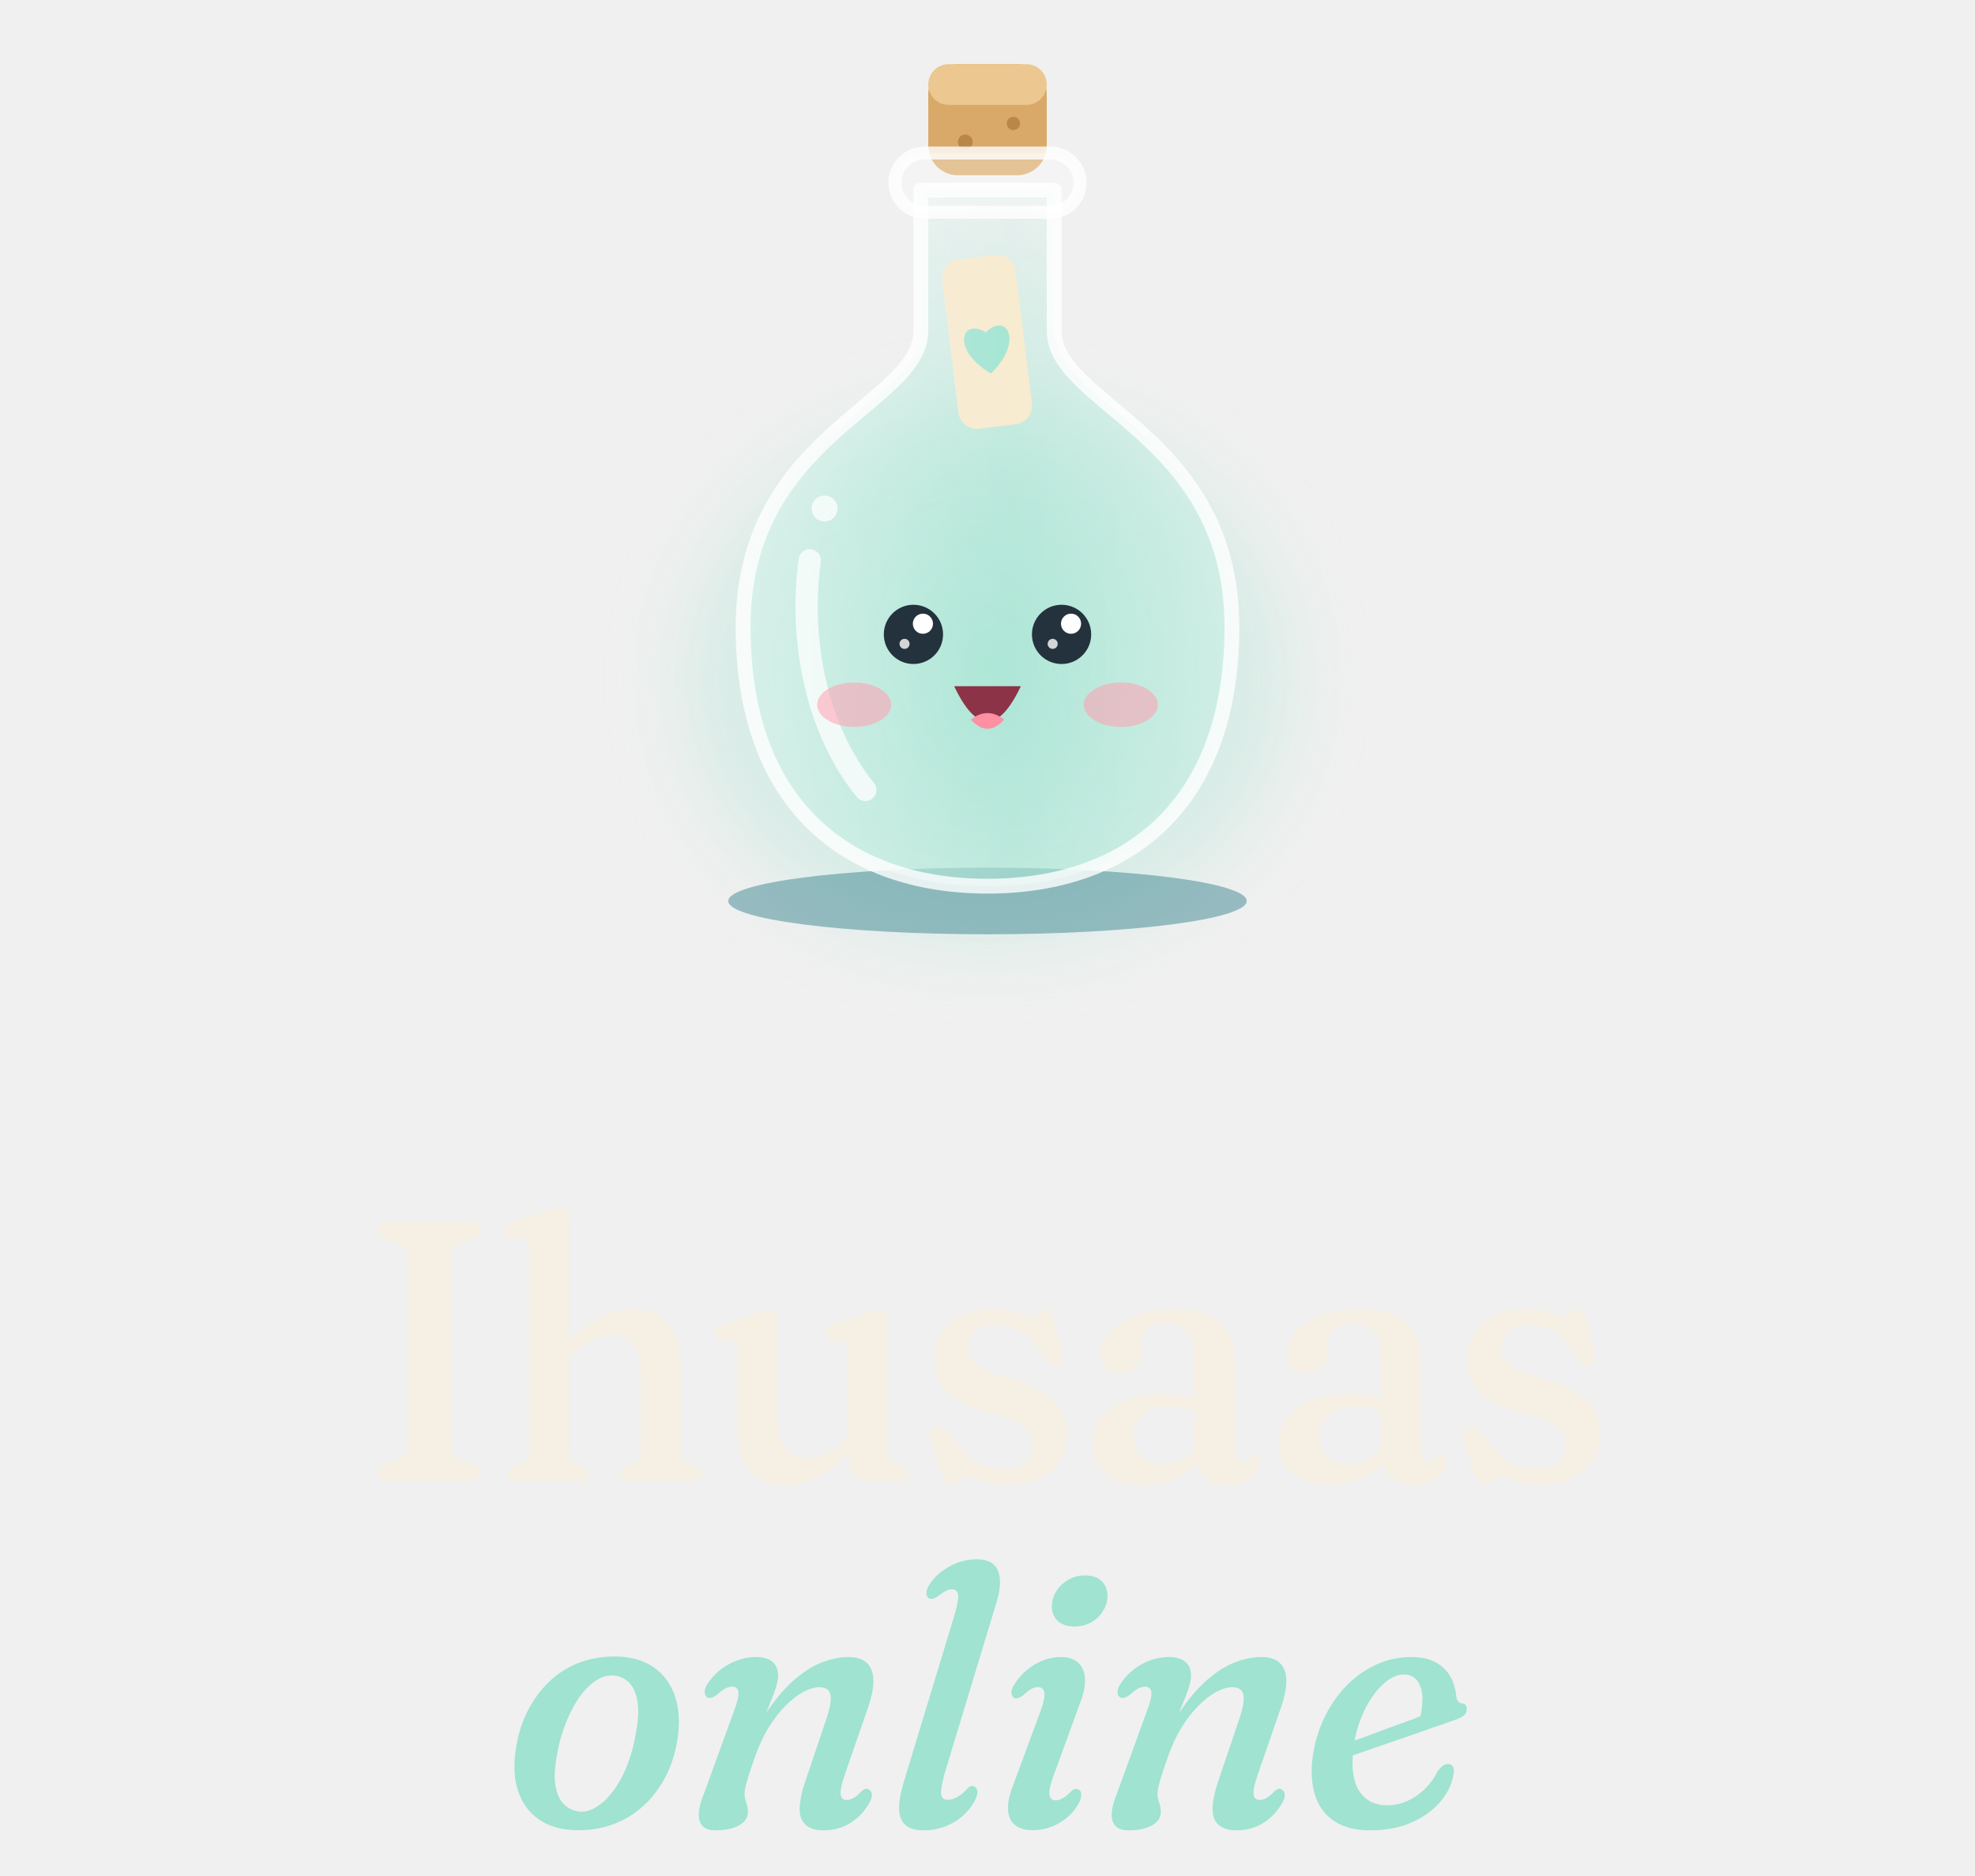
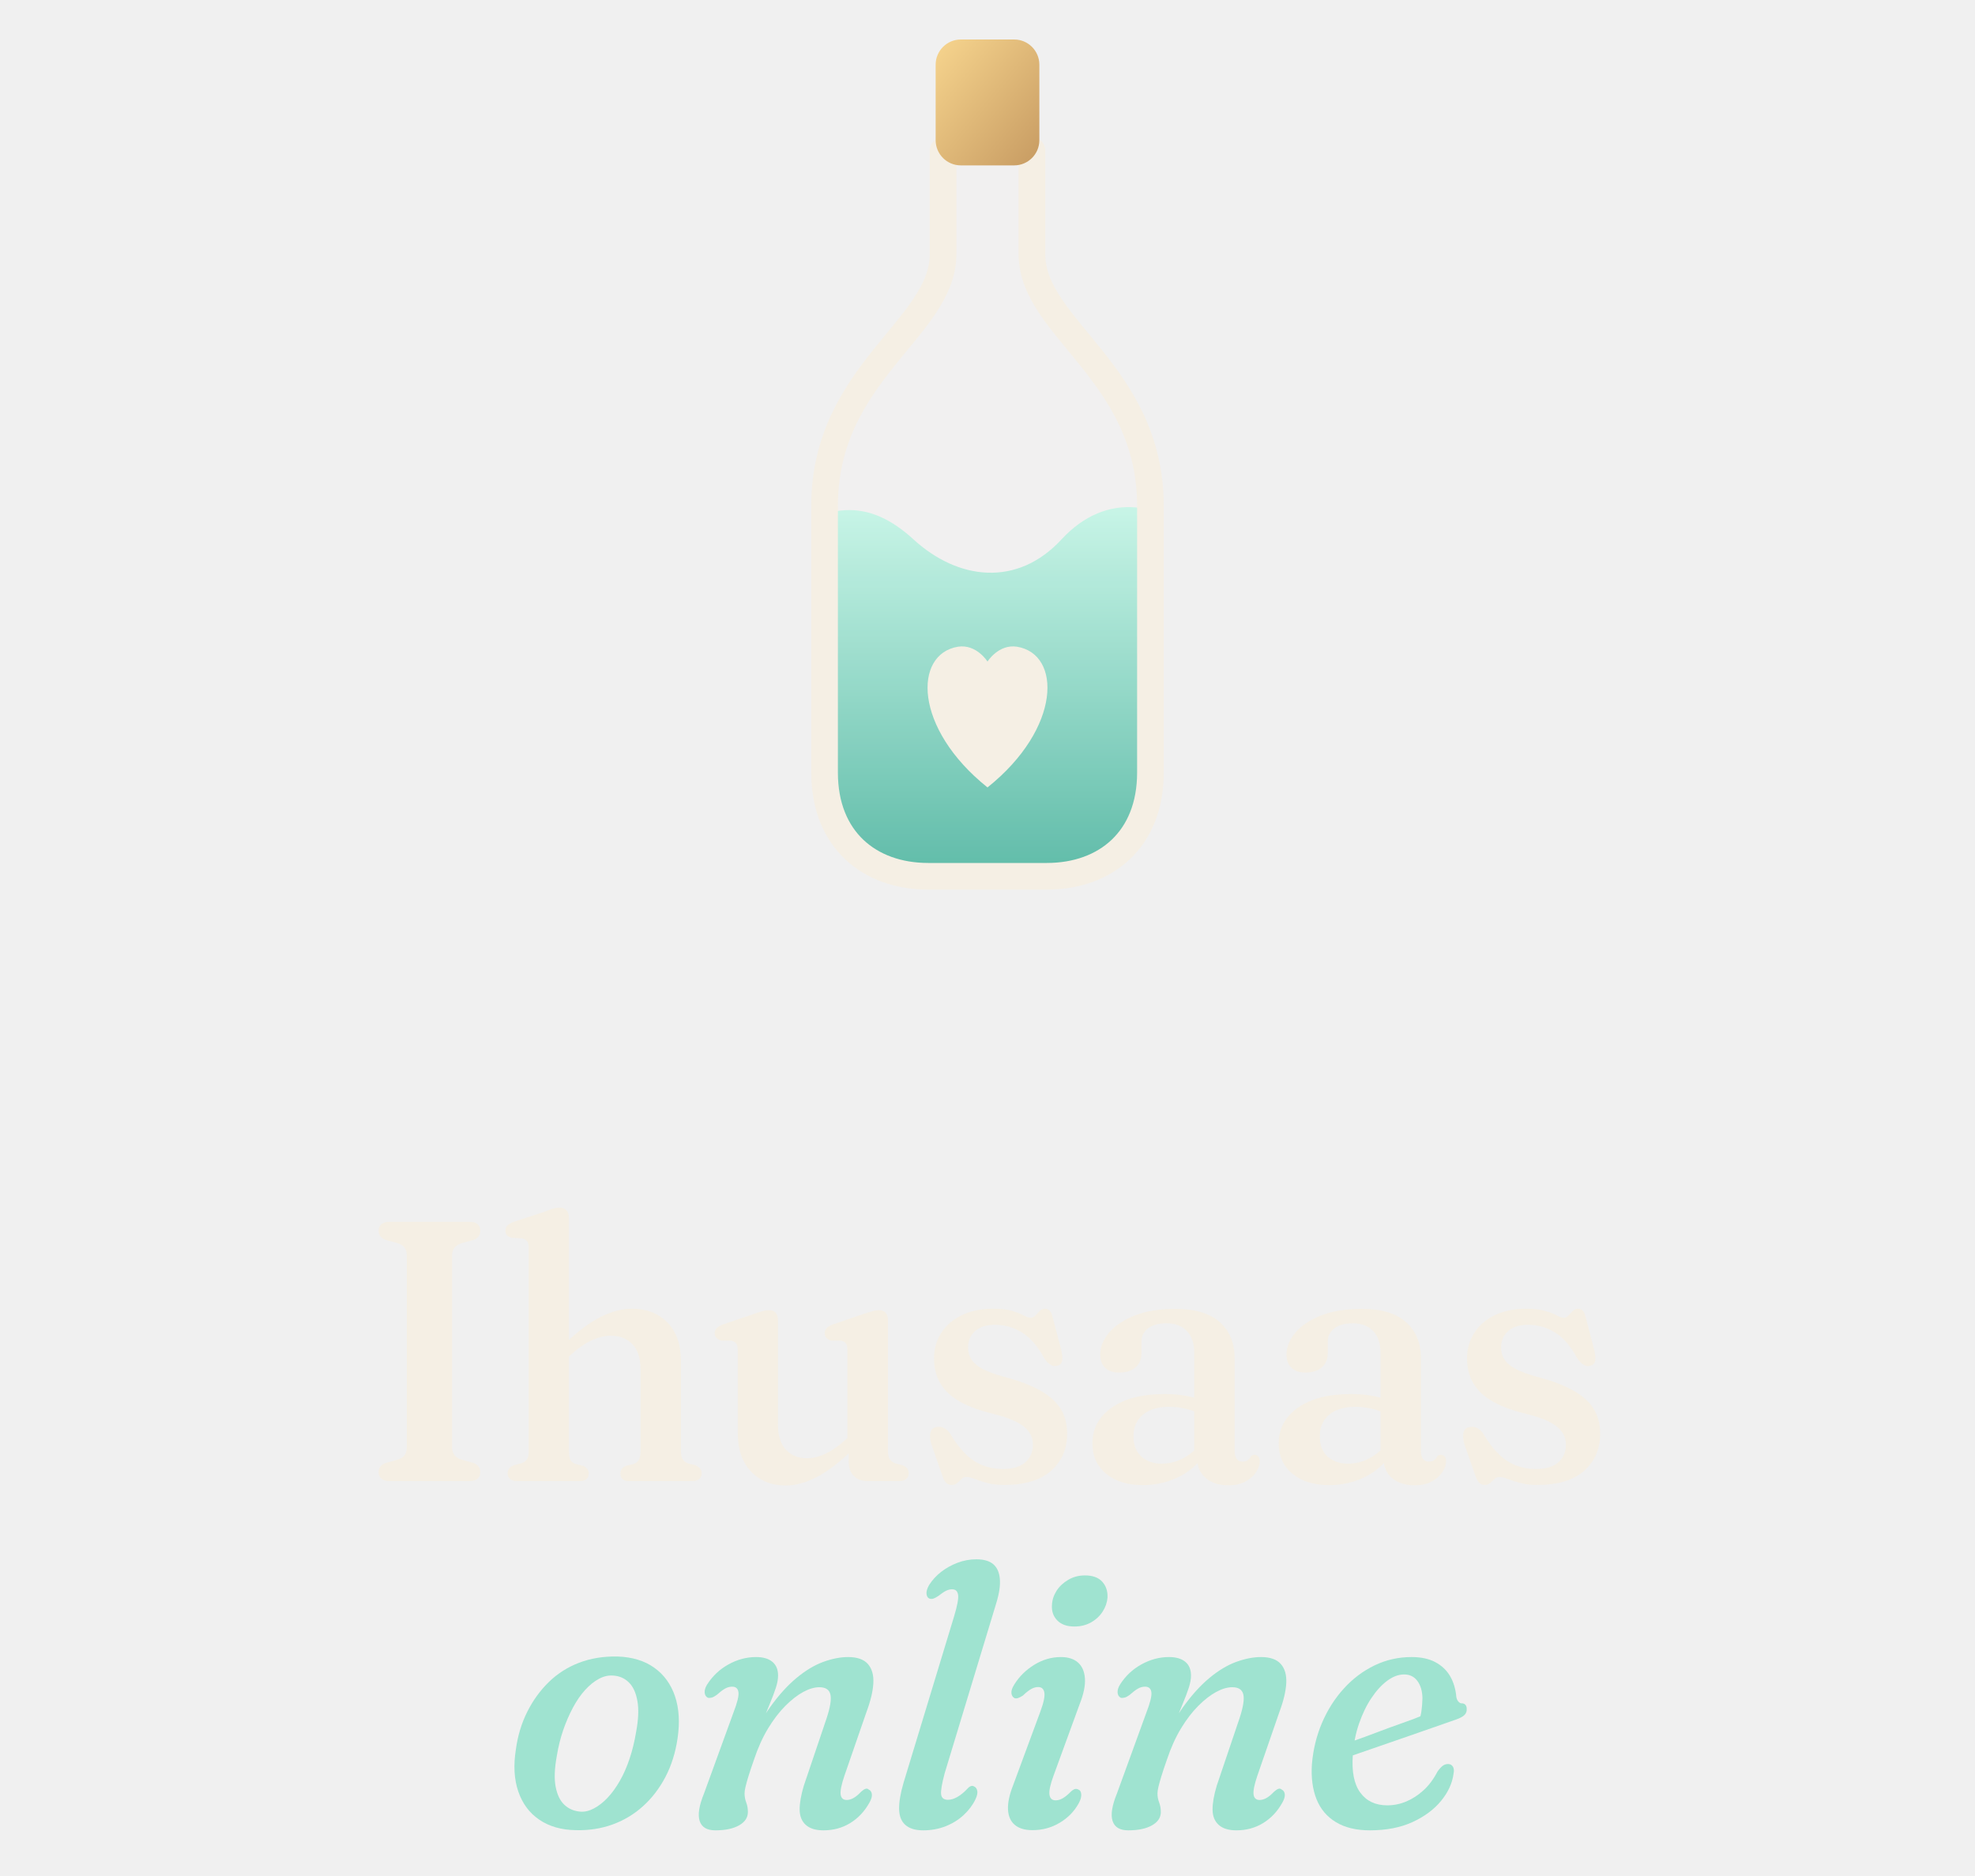
<svg xmlns="http://www.w3.org/2000/svg" width="800" height="760" viewBox="0 0 800 760">
  <defs>
    <clipPath id="wc">
-       <path d="M82 38 L82 76 C82 96 34 104 34 156 C34 204 62 226 100 226 C138 226 166 204 166 156 C166 104 118 96 118 76 L118 38 Z" />
+       <path d="M24 20 H36 V34 C36 44 52 50 52 68 V104 C52 113 46 118 38 118 H22 C14 118 8 113 8 104 V68 C8 50 24 44 24 34 Z" />
    </clipPath>
-     <linearGradient id="wg" x1="0" x2="1">
-       <stop offset="0" stop-color="#fff" stop-opacity=".34" />
-       <stop offset=".55" stop-color="#fff" stop-opacity=".08" />
-       <stop offset="1" stop-color="#fff" stop-opacity=".22" />
+     <linearGradient id="wl" x1="0" y1="0" x2="0" y2="1">
+       <stop offset="0" stop-color="#c4f5e6" />
+       <stop offset="1" stop-color="#46b09b" />
    </linearGradient>
-     <radialGradient id="wl" cx=".5" cy=".62" r=".6">
-       <stop offset="0" stop-color="#9fe3d0" stop-opacity=".9" />
-       <stop offset="1" stop-color="#9fe3d0" stop-opacity=".14" />
-     </radialGradient>
-     <filter id="wb" x="-50%" y="-50%" width="200%" height="200%">
-       <feGaussianBlur stdDeviation="10" />
-     </filter>
+     <linearGradient id="wk" x1="0" y1="0" x2="1" y2="1">
+       <stop offset="0" stop-color="#f7d58e" />
+       <stop offset="1" stop-color="#c79b62" />
+     </linearGradient>
  </defs>
-   <g transform="translate(250 20) scale(1.5)">
-     <ellipse cx="100" cy="170" rx="82" ry="72" fill="#9fe3d0" opacity=".3" filter="url(#wb)" />
-     <ellipse cx="100" cy="230" rx="70" ry="9" fill="#2a7a86" opacity=".45" />
+   <g transform="translate(310.00 1.00) scale(3)">
    <g clip-path="url(#wc)">
-       <rect x="20" y="36" width="160" height="210" fill="url(#wl)" />
+       <path d="M0 74 C8 67 14 67 20 72.5 S34 79 40 72.5 S54 67 60 74 V124 H0 Z" fill="url(#wl)" />
    </g>
-     <g transform="rotate(-7 100 80)">
-       <rect x="90" y="56" width="20" height="46" rx="5" fill="#f6e9cc" />
-       <path transform="translate(100 82) scale(0.62)" d="M0 9 C-16 -3 -10 -17 0 -9 C10 -17 16 -3 0 9Z" fill="#9fe3d0" />
-     </g>
-     <g>
-       <rect x="84" y="4" width="32" height="30" rx="8" fill="#d9a96a" />
-       <rect x="84" y="4" width="32" height="11" rx="5.5" fill="#ecc78f" />
-       <circle cx="94" cy="25" r="2" fill="#b98748" />
-       <circle cx="107" cy="20" r="1.8" fill="#b98748" />
-     </g>
-     <path d="M82 38 L82 76 C82 96 34 104 34 156 C34 204 62 226 100 226 C138 226 166 204 166 156 C166 104 118 96 118 76 L118 38 Z" fill="url(#wg)" stroke="#fff" stroke-opacity=".8" stroke-width="4" stroke-linejoin="round" />
-     <rect x="75" y="28" width="50" height="16" rx="8" fill="#fff" fill-opacity=".3" stroke="#fff" stroke-opacity=".8" stroke-width="3.5" />
-     <path d="M52 138 C49 160 54 184 67 200" stroke="#fff" stroke-opacity=".75" stroke-width="6" stroke-linecap="round" fill="none" />
-     <circle cx="56" cy="124" r="3.5" fill="#fff" fill-opacity=".75" />
-     <circle cx="80" cy="158" r="8" fill="#24323d" />
-     <circle cx="82.56" cy="155.12" r="2.72" fill="#fff" />
-     <circle cx="77.6" cy="160.56" r="1.36" fill="#fff" opacity=".8" />
-     <circle cx="120" cy="158" r="8" fill="#24323d" />
-     <circle cx="122.56" cy="155.12" r="2.72" fill="#fff" />
-     <circle cx="117.6" cy="160.56" r="1.36" fill="#fff" opacity=".8" />
-     <ellipse cx="64" cy="177" rx="10" ry="6" fill="#ff9fb0" opacity="0.55" />
-     <ellipse cx="136" cy="177" rx="10" ry="6" fill="#ff9fb0" opacity="0.55" />
-     <path d="M91 172 Q100 191 109 172 Z" fill="#8c3347" />
-     <path d="M95.5 181 Q100 186 104.5 181 Q100 177.5 95.5 181Z" fill="#ff8fa3" />
+     <path d="M24 20 H36 V34 C36 44 52 50 52 68 V104 C52 113 46 118 38 118 H22 C14 118 8 113 8 104 V68 C8 50 24 44 24 34 Z" fill="#f5efe4" fill-opacity=".07" stroke="#f5efe4" stroke-width="3.6" stroke-linejoin="round" />
+     <rect x="23" y="5" width="14" height="17" rx="3.4" fill="url(#wk)" />
+     <path d="M30 106 C20 98 20 88 26 87 C28.5 86.6 30 89 30 89 C30 89 31.5 86.6 34 87 C40 88 40 98 30 106 Z" fill="#f5efe4" />
  </g>
  <g fill="#f5efe4">
    <path transform="translate(147.29 600.00) scale(0.075 -0.075)" d="M478 181Q478 154 492.5 137.5Q507 121 535 114L589 99Q630 86 630 48Q630 26 616 13Q602 0 574 0L139 0Q111 0 96 13Q81 26 81 48Q81 86 124 99L178 114Q206 121 219.5 137.5Q233 154 233 181L233 1220Q233 1246 220 1262Q207 1278 180 1286L124 1301Q81 1314 81 1352Q81 1375 96 1387.5Q111 1400 139 1400L574 1400Q602 1400 616 1387.5Q630 1375 630 1352Q630 1314 589 1301L533 1286Q506 1278 492 1262Q478 1246 478 1220Z" />
    <path transform="translate(200.75 600.00) scale(0.075 -0.075)" d="M369 648L325 696L370 738Q478 842 567 886.5Q656 931 737 931Q855 931 928 856.5Q1001 782 1001 648L1001 165Q1001 132 1010.5 117.5Q1020 103 1041 95L1079 86Q1096 77 1104.5 67.5Q1113 58 1113 41Q1113 23 1100.5 11.5Q1088 0 1063 0L720 0Q674 0 674 42Q674 68 704 82L745 92Q765 99 774 115Q783 131 783 165L783 602Q783 692 739.5 738.5Q696 785 622 785Q574 785 520 760.5Q466 736 407 683ZM396 1422L396 163Q396 129 404 114Q412 99 433 92L473 82Q503 68 503 42Q503 0 456 0L113 0Q91 0 78 11.5Q65 23 65 41Q65 58 73.5 68.5Q82 79 100 86L139 96Q160 103 169.5 117.5Q179 132 179 162L179 1258Q179 1285 169.5 1296Q160 1307 144 1311L86 1314Q69 1319 61 1328Q53 1337 53 1353Q53 1368 63.5 1379.5Q74 1391 97 1400L262 1454Q293 1467 311 1472Q329 1477 346 1477Q369 1477 382.5 1462.5Q396 1448 396 1422Z" />
    <path transform="translate(287.15 600.00) scale(0.075 -0.075)" d="M755 105L755 178L748 187L748 704Q748 732 740.5 743Q733 754 715 758L657 759Q642 765 633.5 774.5Q625 784 625 799Q625 814 635.5 825.5Q646 837 670 846L833 902Q864 912 883 917.5Q902 923 918 923Q942 923 954.5 909Q967 895 967 870L967 163Q967 131 977.5 117Q988 103 1006 96L1044 86Q1062 79 1070.5 68.5Q1079 58 1079 41Q1079 23 1066 11.5Q1053 0 1029 0L857 0Q809 0 782 28Q755 56 755 105ZM156 258L156 704Q156 732 147.5 743Q139 754 122 758L64 759Q48 765 39.5 774.5Q31 784 31 799Q31 814 42 825.5Q53 837 76 846L241 902Q271 913 290 918Q309 923 326 923Q348 923 360.5 909Q373 895 373 870L373 305Q373 215 416.5 169Q460 123 528 123Q576 123 628 147Q680 171 739 224L778 259L821 210L775 169Q671 67 582.5 21.5Q494 -24 415 -24Q299 -24 227.5 51.5Q156 127 156 258Z" />
    <path transform="translate(371.81 600.00) scale(0.075 -0.075)" d="M416 844Q347 844 309 810Q271 776 271 722Q271 684 290 655.5Q309 627 350 605.5Q391 584 458 565Q582 533 659 490Q736 447 771 390Q806 333 806 255Q806 133 720 56Q634 -21 466 -21Q412 -21 372.5 -10Q333 1 306.5 11.5Q280 22 263 22Q246 22 235 10.5Q224 -1 211.5 -11Q199 -21 183 -21Q166 -21 154 -10.5Q142 0 133 26L72 201Q62 236 67.5 260Q73 284 93 290Q115 297 135.5 289Q156 281 173 258Q213 190 256.5 147Q300 104 351 84.5Q402 65 457 65Q540 65 580.5 101.5Q621 138 621 196Q621 235 599.5 265.5Q578 296 532 319.5Q486 343 410 362Q301 388 229.5 427.5Q158 467 122.5 525.5Q87 584 87 663Q87 740 126.5 801Q166 862 238 896.5Q310 931 408 931Q469 931 509 919Q549 907 572 894.5Q595 882 608 882Q624 882 635 894.5Q646 907 658 919Q670 931 687 931Q701 931 711.5 920.5Q722 910 727 888L773 712Q782 677 779.5 653Q777 629 753 623Q735 617 716.5 628Q698 639 681 665Q631 759 563.5 801.5Q496 844 416 844Z" />
    <path transform="translate(436.80 600.00) scale(0.075 -0.075)" d="M643 117L643 144L626 155L626 692Q626 769 586 810.5Q546 852 477 852Q410 852 375.5 824Q341 796 341 755L341 693Q341 642 309 614Q277 586 221 586Q171 586 144.5 612Q118 638 118 683Q118 744 165 800.5Q212 857 302.5 893.5Q393 930 525 930Q684 930 764 858Q844 786 844 664L844 161Q844 134 855 119.5Q866 105 887 105Q904 105 914 112Q924 119 930 129Q932 136 939 139Q946 142 951 142Q964 142 972 132.5Q980 123 980 108Q980 78 959.5 47.5Q939 17 901.5 -3Q864 -23 810 -23Q735 -23 689 15.5Q643 54 643 117ZM76 204Q76 323 180 396.5Q284 470 466 470Q526 470 578 461Q630 452 668 435L649 367Q613 383 573.5 392Q534 401 488 401Q401 401 349.5 359Q298 317 298 242Q298 169 341 131.5Q384 94 449 94Q511 94 565 122.5Q619 151 659 202L680 142Q627 63 538.5 20.5Q450 -22 349 -22Q225 -22 150.5 39Q76 100 76 204Z" />
    <path transform="translate(512.26 600.00) scale(0.075 -0.075)" d="M643 117L643 144L626 155L626 692Q626 769 586 810.5Q546 852 477 852Q410 852 375.5 824Q341 796 341 755L341 693Q341 642 309 614Q277 586 221 586Q171 586 144.5 612Q118 638 118 683Q118 744 165 800.5Q212 857 302.5 893.5Q393 930 525 930Q684 930 764 858Q844 786 844 664L844 161Q844 134 855 119.5Q866 105 887 105Q904 105 914 112Q924 119 930 129Q932 136 939 139Q946 142 951 142Q964 142 972 132.5Q980 123 980 108Q980 78 959.5 47.5Q939 17 901.5 -3Q864 -23 810 -23Q735 -23 689 15.5Q643 54 643 117ZM76 204Q76 323 180 396.5Q284 470 466 470Q526 470 578 461Q630 452 668 435L649 367Q613 383 573.5 392Q534 401 488 401Q401 401 349.5 359Q298 317 298 242Q298 169 341 131.5Q384 94 449 94Q511 94 565 122.5Q619 151 659 202L680 142Q627 63 538.5 20.5Q450 -22 349 -22Q225 -22 150.5 39Q76 100 76 204Z" />
    <path transform="translate(587.72 600.00) scale(0.075 -0.075)" d="M416 844Q347 844 309 810Q271 776 271 722Q271 684 290 655.5Q309 627 350 605.5Q391 584 458 565Q582 533 659 490Q736 447 771 390Q806 333 806 255Q806 133 720 56Q634 -21 466 -21Q412 -21 372.5 -10Q333 1 306.5 11.5Q280 22 263 22Q246 22 235 10.5Q224 -1 211.5 -11Q199 -21 183 -21Q166 -21 154 -10.5Q142 0 133 26L72 201Q62 236 67.5 260Q73 284 93 290Q115 297 135.5 289Q156 281 173 258Q213 190 256.5 147Q300 104 351 84.5Q402 65 457 65Q540 65 580.5 101.5Q621 138 621 196Q621 235 599.5 265.5Q578 296 532 319.5Q486 343 410 362Q301 388 229.5 427.5Q158 467 122.5 525.5Q87 584 87 663Q87 740 126.5 801Q166 862 238 896.5Q310 931 408 931Q469 931 509 919Q549 907 572 894.5Q595 882 608 882Q624 882 635 894.5Q646 907 658 919Q670 931 687 931Q701 931 711.5 920.5Q722 910 727 888L773 712Q782 677 779.5 653Q777 629 753 623Q735 617 716.5 628Q698 639 681 665Q631 759 563.5 801.5Q496 844 416 844Z" />
  </g>
  <g fill="#9fe3d0">
    <path transform="translate(204.41 740.00) scale(0.075 -0.075)" d="M609 919Q729 915 808 858.5Q887 802 920 704.5Q953 607 934 477Q917 361 868.5 268.5Q820 176 747.5 110.5Q675 45 582.5 11.5Q490 -22 383 -19Q267 -17 187 37.5Q107 92 73.5 190.5Q40 289 61 419Q76 528 122 620Q168 712 238 780.5Q308 849 401.5 885Q495 921 609 919ZM409 81Q444 78 482.5 98.5Q521 119 556 156Q591 193 621.5 246Q652 299 674.5 366Q697 433 710 511Q729 612 717 679Q705 746 670.5 779.5Q636 813 586 816Q547 819 508.5 798Q470 777 434.5 738Q399 699 369 643Q339 587 316.5 522Q294 457 282 383Q263 281 275.5 215.5Q288 150 323 117.5Q358 85 409 81Z" />
    <path transform="translate(277.82 740.00) scale(0.075 -0.075)" d="M119 696Q103 704 101.5 724Q100 744 115 768Q159 837 230.5 876.5Q302 916 379 916Q436 916 467 890.5Q498 865 498 816Q498 787 486 750Q474 713 452.5 661.5Q431 610 404.5 544Q378 478 352 389L324 400Q384 546 454 644Q524 742 597.5 803Q671 864 742.5 890Q814 916 876 916Q950 916 983 878.5Q1016 841 1012.5 775Q1009 709 975 618L856 274Q832 203 836 173.5Q840 144 869 144Q885 144 903.5 153.5Q922 163 947 189Q959 200 969.5 204Q980 208 988 200Q1002 194 1004.5 175.5Q1007 157 991 129Q952 59 888 19.5Q824 -20 743 -20Q680 -20 647.5 9.5Q615 39 614.5 91.5Q614 144 637 221L760 585Q790 676 780.5 714.5Q771 753 721 753Q681 753 634 727.5Q587 702 537.5 652.5Q488 603 444 530.5Q400 458 368 362Q348 305 337.5 270.5Q327 236 322 214.5Q317 193 317 179Q317 154 326 130.5Q335 107 335 79Q335 34 287.5 7Q240 -20 159 -20Q91 -20 74.5 30.5Q58 81 98 179L257 616Q288 696 284 726Q280 756 250 756Q230 756 211.5 745.5Q193 735 166 711Q151 700 139.5 697Q128 694 119 696Z" />
    <path transform="translate(359.47 740.00) scale(0.075 -0.075)" d="M588 1208L309 288Q286 202 290 173.5Q294 145 327 145Q351 145 378 160.5Q405 176 432 205Q442 216 451 219Q460 222 468 217Q481 212 485 194Q489 176 475 147Q453 101 411.5 62.5Q370 24 314 2Q258 -20 193 -20Q130 -20 97 9Q64 38 63 95Q62 152 87 237L361 1139Q386 1223 381.5 1252.5Q377 1282 349 1282Q332 1282 315.5 1273.5Q299 1265 275 1246Q260 1236 249 1232Q238 1228 226 1232Q213 1238 211 1257.5Q209 1277 225 1305Q251 1346 290.5 1376.5Q330 1407 379 1425.5Q428 1444 480 1444Q540 1444 571 1418Q602 1392 607 1339.5Q612 1287 588 1208Z" />
    <path transform="translate(401.59 740.00) scale(0.075 -0.075)" d="M335 274Q309 203 313.5 172.5Q318 142 347 142Q365 142 384 152.5Q403 163 427 187Q439 199 449.5 202.5Q460 206 470 200Q483 196 485 175.5Q487 155 472 127Q436 61 369 21Q302 -19 222 -19Q159 -19 125.5 10Q92 39 89.5 93Q87 147 117 223L263 618Q291 693 286 723.5Q281 754 252 754Q234 754 215 743.5Q196 733 170 708Q156 699 145 695Q134 691 125 694Q110 702 108 721Q106 740 123 767Q163 832 231 874Q299 916 375 916Q434 916 467.5 886.5Q501 857 505 800.5Q509 744 477 663ZM448 1081Q387 1081 355 1114.5Q323 1148 327 1198Q329 1238 351.5 1273.5Q374 1309 414.5 1333Q455 1357 505 1357Q567 1357 598 1323.5Q629 1290 627 1238Q624 1198 601 1162Q578 1126 538.5 1103.5Q499 1081 448 1081Z" />
    <path transform="translate(445.08 740.00) scale(0.075 -0.075)" d="M119 696Q103 704 101.5 724Q100 744 115 768Q159 837 230.5 876.5Q302 916 379 916Q436 916 467 890.5Q498 865 498 816Q498 787 486 750Q474 713 452.5 661.5Q431 610 404.5 544Q378 478 352 389L324 400Q384 546 454 644Q524 742 597.5 803Q671 864 742.5 890Q814 916 876 916Q950 916 983 878.5Q1016 841 1012.5 775Q1009 709 975 618L856 274Q832 203 836 173.5Q840 144 869 144Q885 144 903.5 153.5Q922 163 947 189Q959 200 969.5 204Q980 208 988 200Q1002 194 1004.5 175.5Q1007 157 991 129Q952 59 888 19.5Q824 -20 743 -20Q680 -20 647.5 9.5Q615 39 614.5 91.5Q614 144 637 221L760 585Q790 676 780.5 714.5Q771 753 721 753Q681 753 634 727.5Q587 702 537.5 652.5Q488 603 444 530.5Q400 458 368 362Q348 305 337.5 270.5Q327 236 322 214.5Q317 193 317 179Q317 154 326 130.5Q335 107 335 79Q335 34 287.5 7Q240 -20 159 -20Q91 -20 74.5 30.5Q58 81 98 179L257 616Q288 696 284 726Q280 756 250 756Q230 756 211.5 745.5Q193 735 166 711Q151 700 139.5 697Q128 694 119 696Z" />
    <path transform="translate(527.43 740.00) scale(0.075 -0.075)" d="M163 421Q163 421 197.5 434Q232 447 289 467Q346 487 411.5 512Q477 537 541.5 559.5Q606 582 654 602L630 569Q640 593 644.5 623.5Q649 654 650 694Q649 751 623 786.5Q597 822 551 822Q506 822 460.5 788.5Q415 755 375 695.5Q335 636 307.5 556.5Q280 477 274 387Q264 252 314.5 183.5Q365 115 460 115Q513 115 563 136Q613 157 656.5 197Q700 237 731 297Q748 321 761.5 330Q775 339 791 338Q807 337 815 323Q823 309 818 286Q808 209 750.5 139Q693 69 596 24.5Q499 -20 366 -20Q256 -20 183 24Q110 68 78 148Q46 228 53 337Q63 456 107.5 560.5Q152 665 225 745.5Q298 826 391.5 871Q485 916 591 916Q668 916 719.5 888.5Q771 861 799 813.5Q827 766 833 701Q835 687 842.5 677.5Q850 668 859 666Q873 667 881 659Q889 651 889 638Q891 618 878 604Q865 590 830 578Q785 562 718.5 539Q652 516 578 490Q504 464 432 439.5Q360 415 300.5 394Q241 373 205 361.5Q169 350 169 350Z" />
  </g>
</svg>
